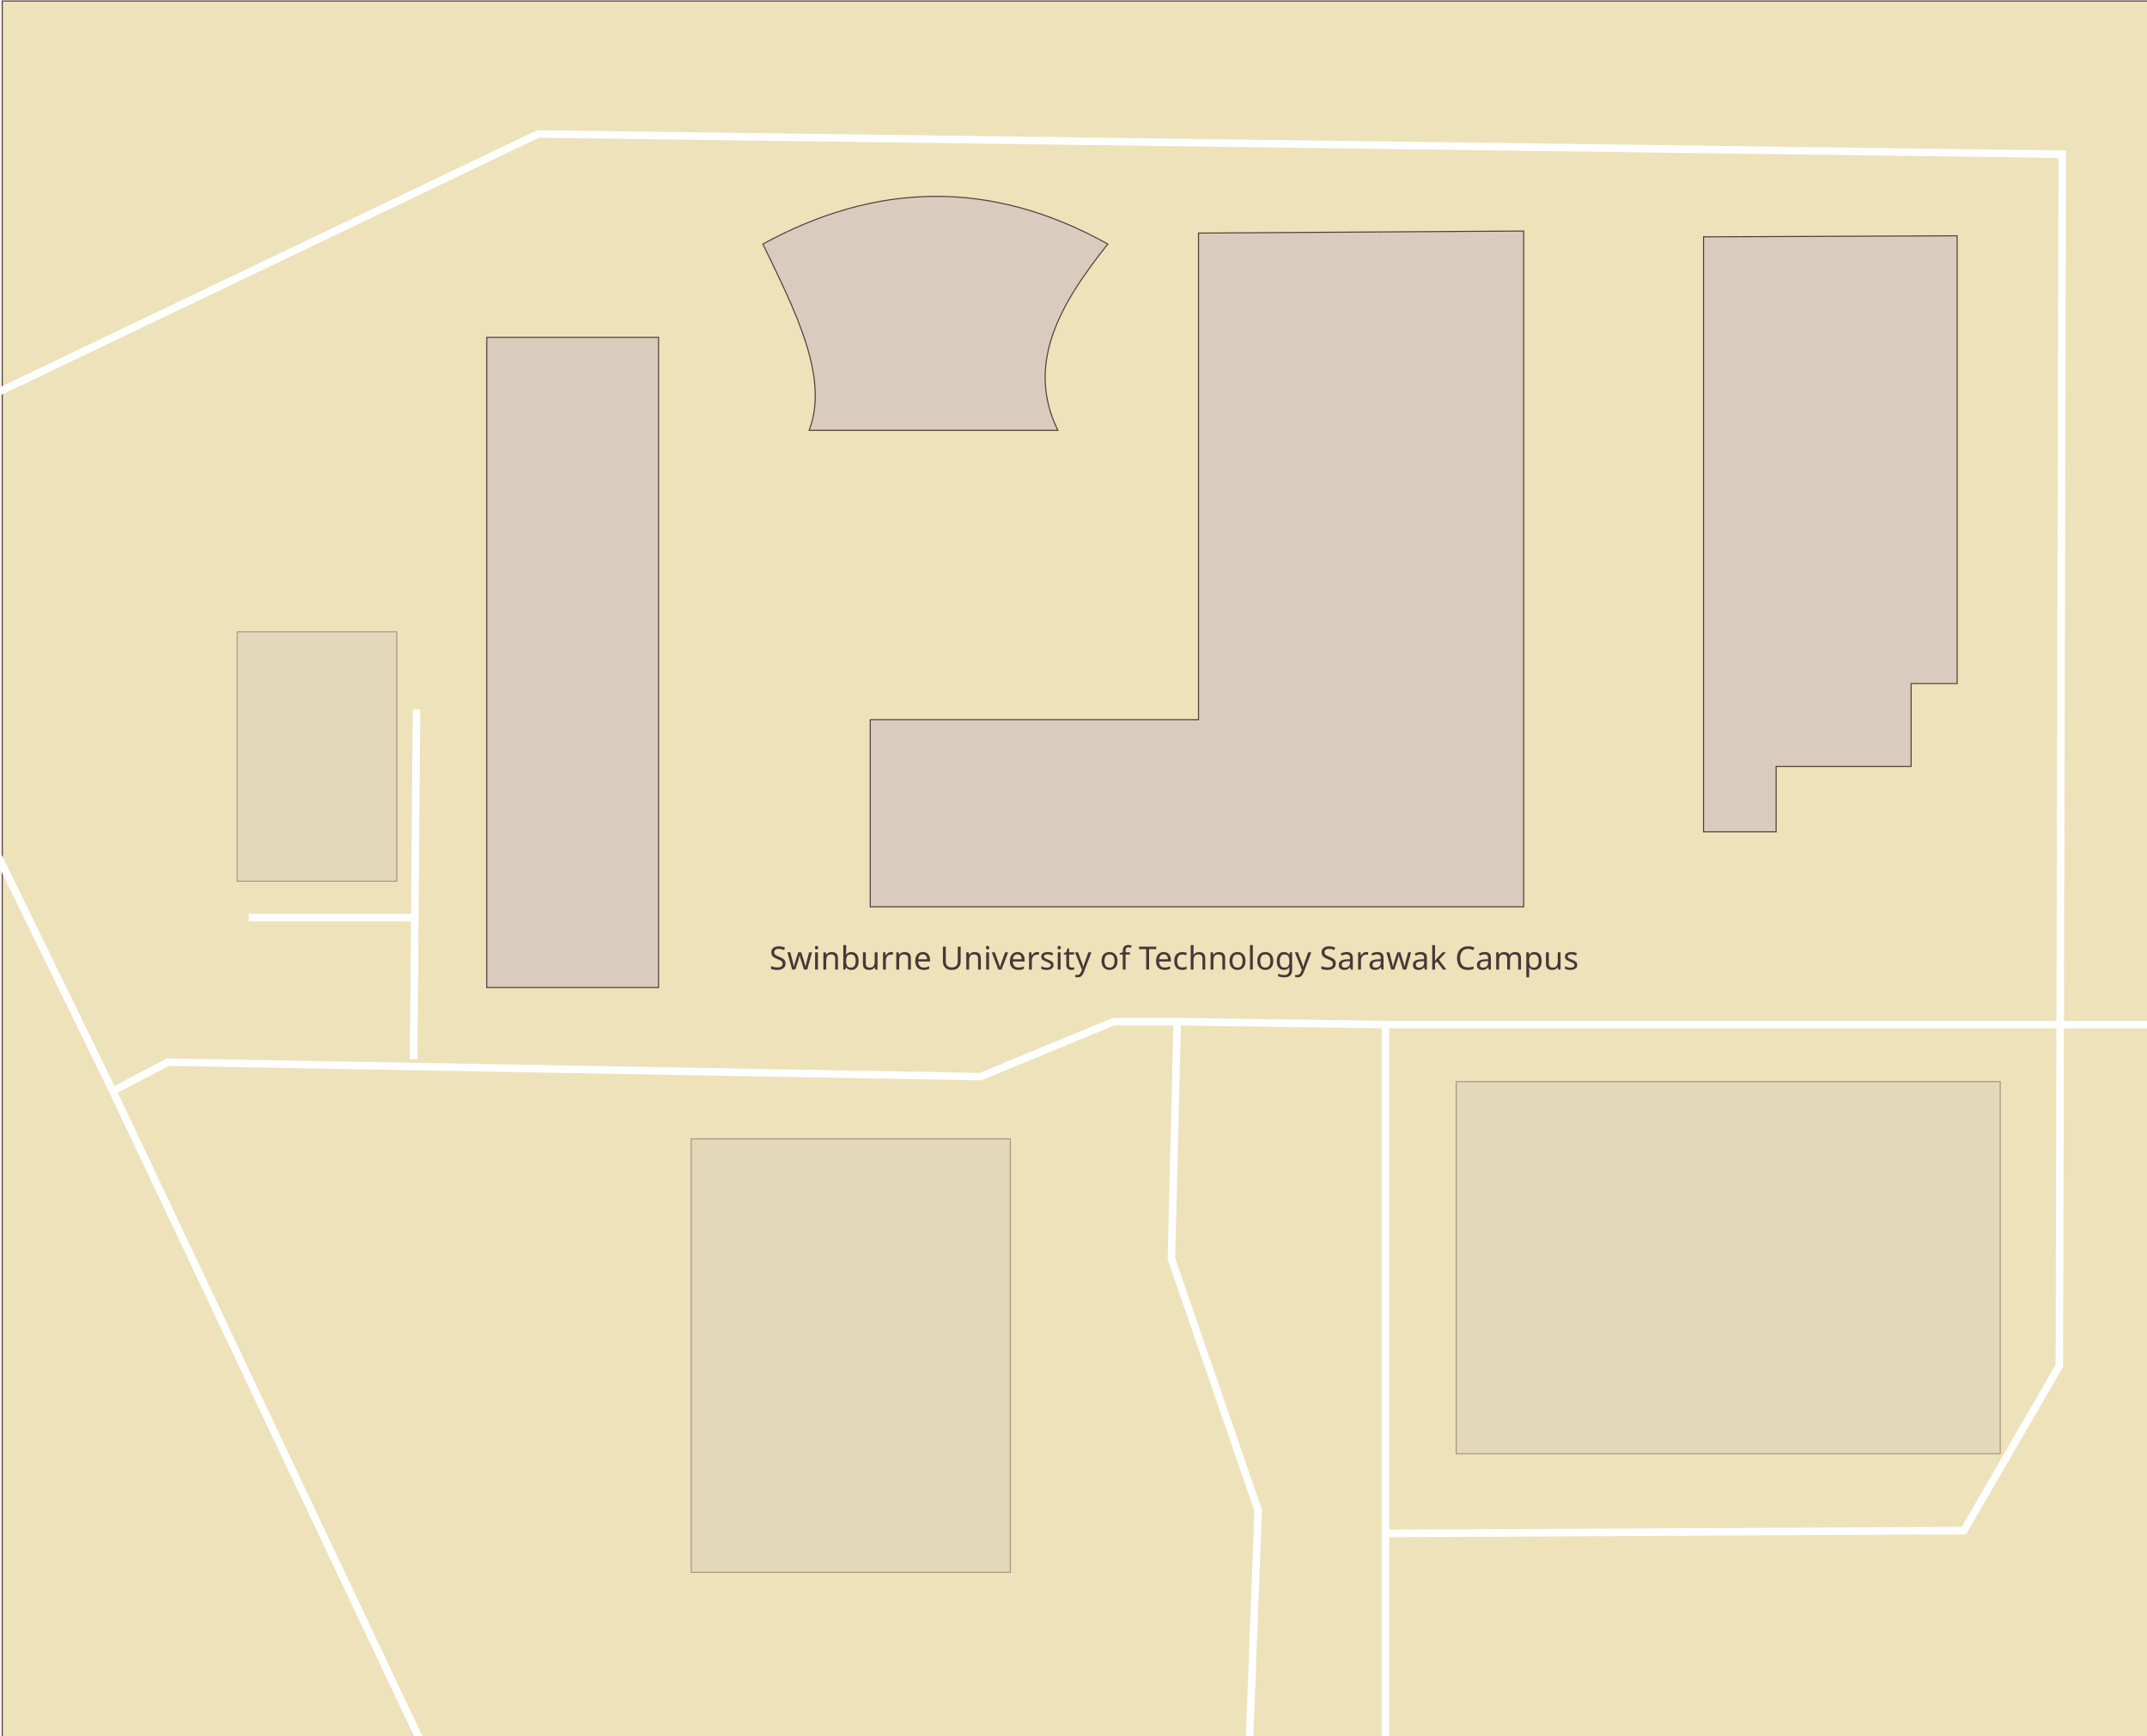
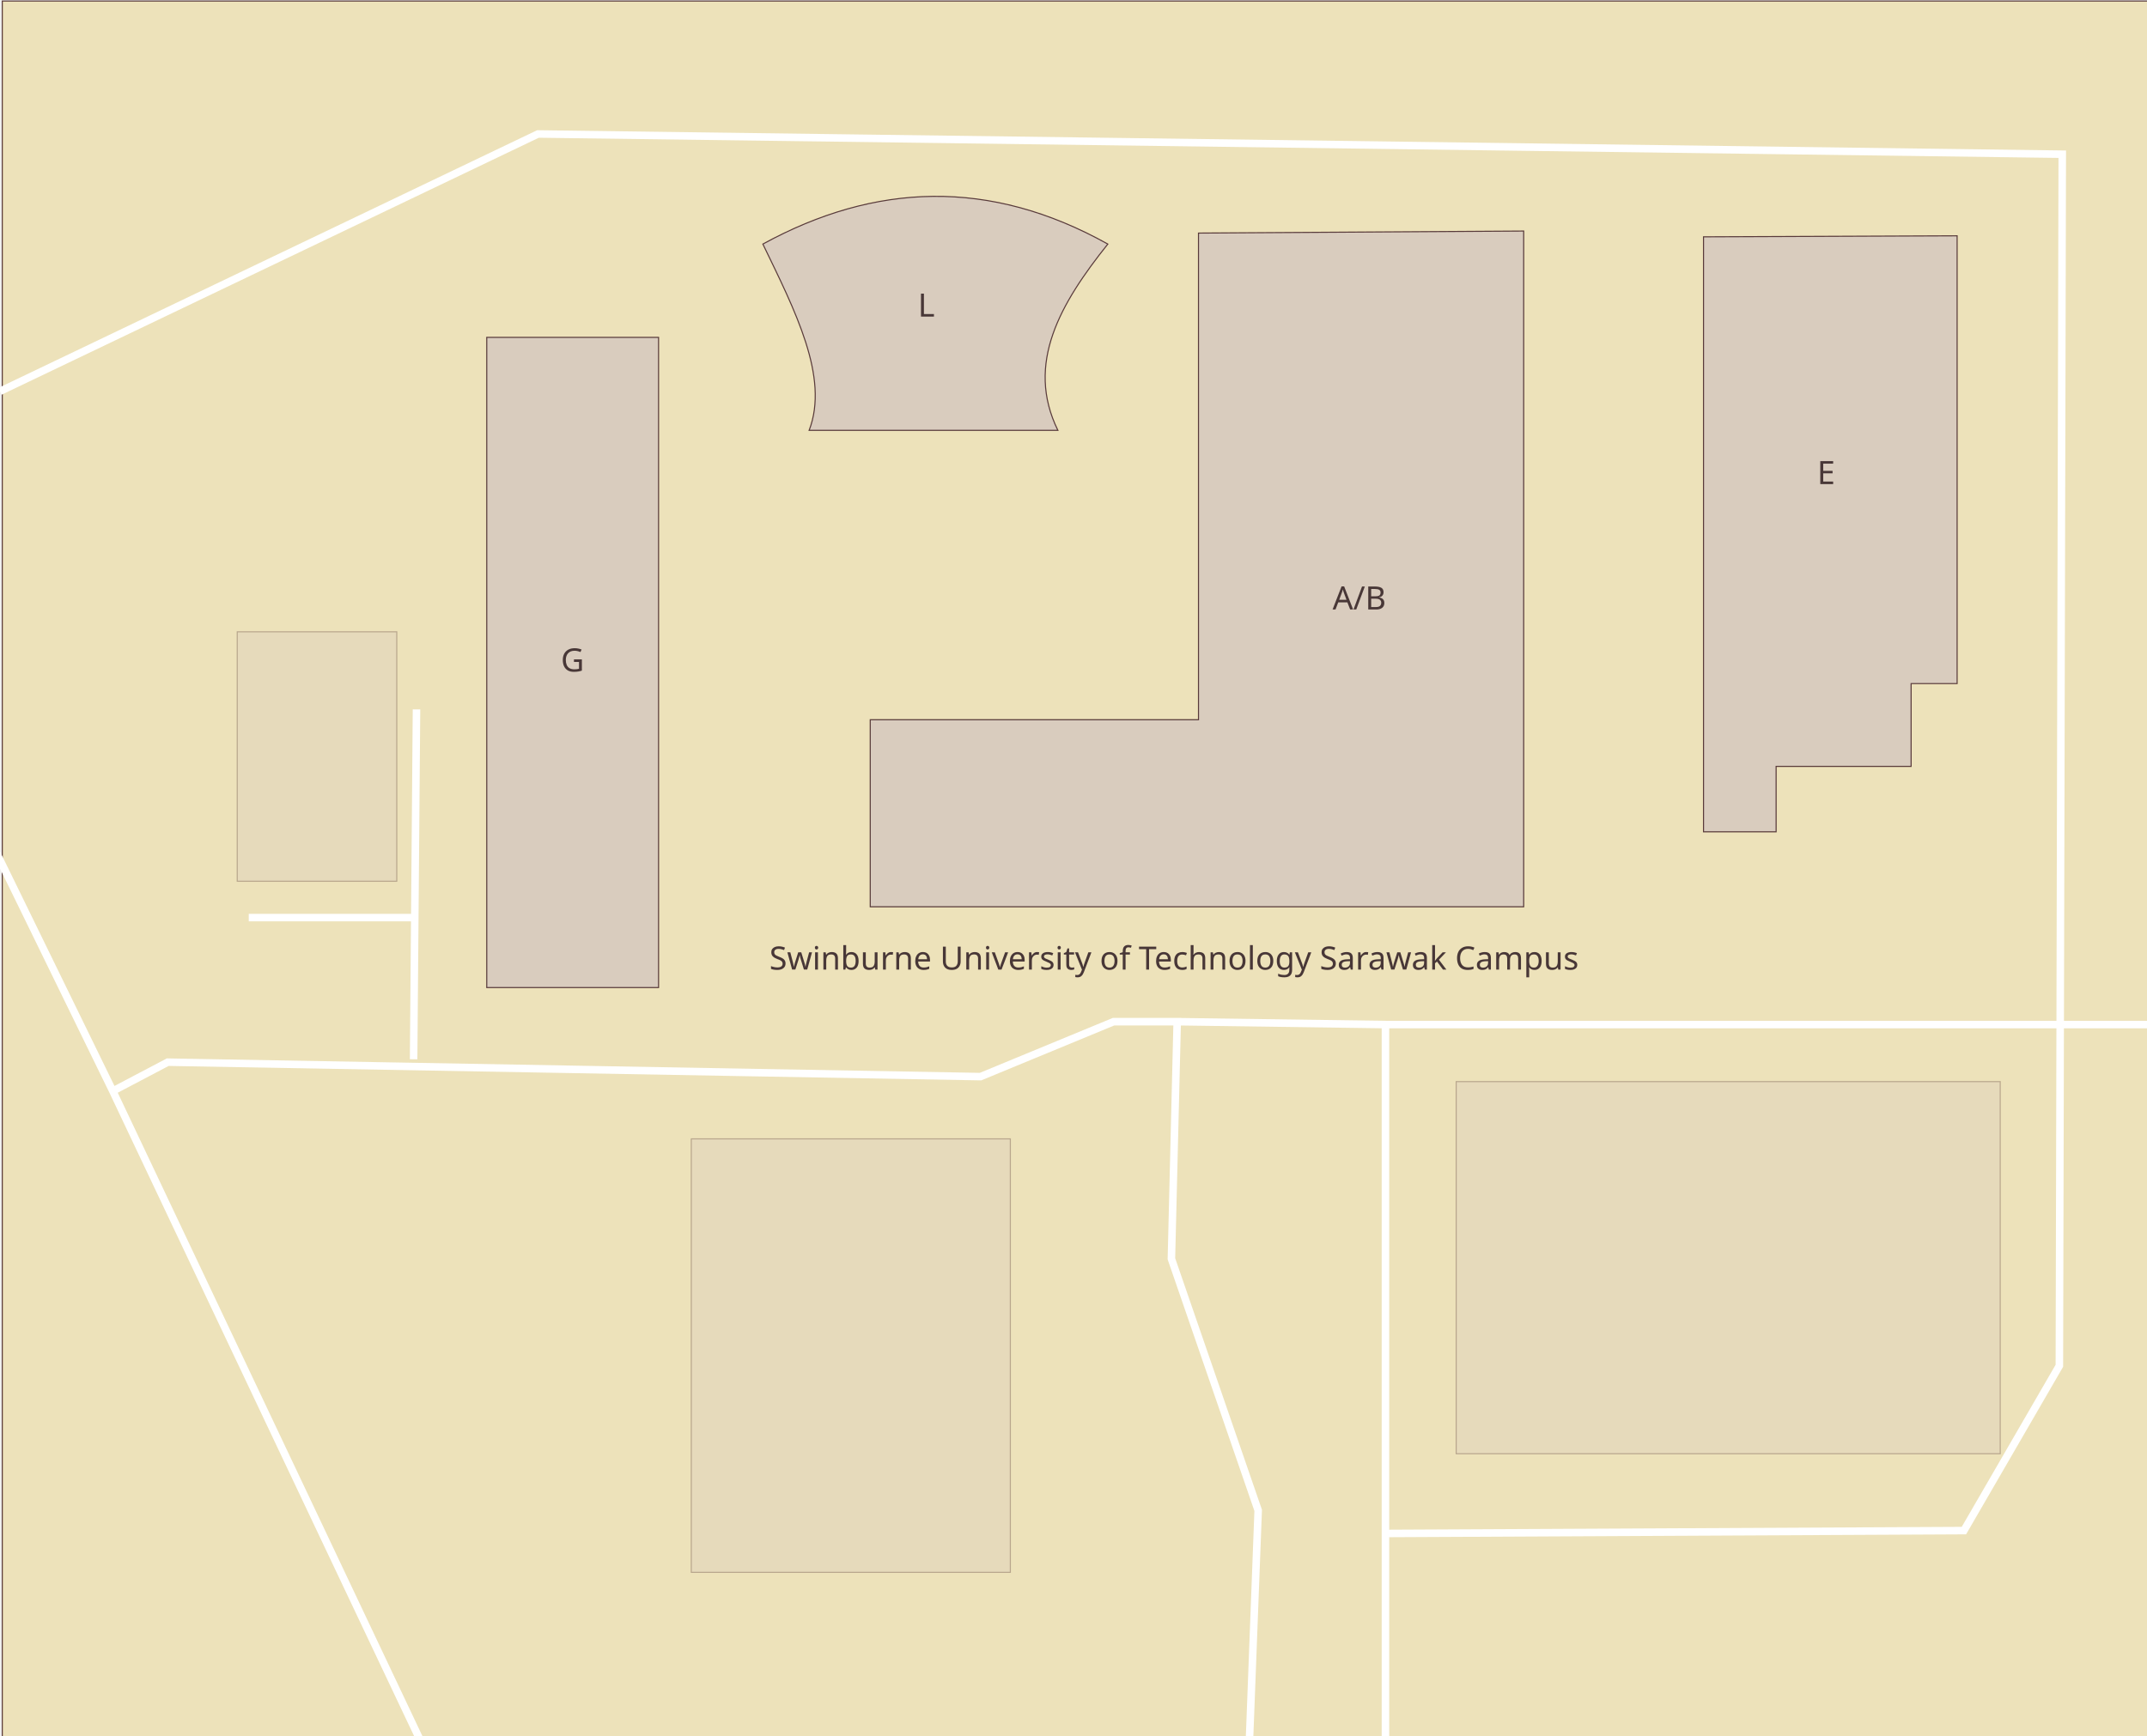
<svg xmlns="http://www.w3.org/2000/svg" version="1.1" id="svg3699" width="800" height="647" viewBox="0 0 800 647">
  <defs id="defs3703" />
  <g id="layer3">
    <rect style="fill:#ede2ba;fill-opacity:1;stroke:#583a3a;stroke-width:0.4;stroke-miterlimit:4;stroke-dasharray:none;stroke-opacity:1" id="rect4603" width="800" height="647" x="0.85" y="0.381" />
    <text xml:space="preserve" style="font-style:normal;font-variant:normal;font-weight:normal;font-stretch:normal;font-size:40px;line-height:1.25;font-family:'Segoe UI';-inkscape-font-specification:'Segoe UI';letter-spacing:0px;word-spacing:0px;fill:#483737;fill-opacity:1;stroke:none" x="286.675" y="361.391" id="text5790">
      <tspan x="286.675" y="361.391" style="font-size:12px;fill:#483737" id="tspan5802">Swinburne University of Technology Sarawak Campus</tspan>
      <tspan x="286.675" y="411.391" id="tspan5794" style="font-size:12px;fill:#483737" />
    </text>
-   </g>
-   <g id="layer2">
-     <rect style="fill:#d9ccbe;fill-opacity:1" id="rect3765" width="64.014" height="242.339" x="181.373" y="125.742" />
+     <path d="M 42.032,406.665 -2.155,316.136 M 516.235,381.877 H 801.834 M 154.116,342.001 H 92.685 M 155.194,264.404 154.116,394.81 M -797.523,89.812 -784.59,117.833 V 234.228 M 515.157,571.559 731.781,570.481 767.347,509.05 768.424,57.479 200.459,49.935 0,145.854 m 438.638,234.946 77.597,1.078 v 267.278 m -50.654,-1.078 3.233,-85.141 -32.332,-93.763 2.155,-88.374 H 414.928 L 365.352,401.277 62.509,395.888 42.032,406.665 157.349,650.233" style="fill:none;stroke:#ffffff;stroke-width:2.8;stroke-linecap:butt;stroke-linejoin:miter;stroke-miterlimit:4;stroke-dasharray:none;stroke-opacity:1" id="path4641" />
+     <rect style="opacity:0.355;fill:#d9ccbe;fill-opacity:1;stroke:#583a3a;stroke-width:0.4;stroke-miterlimit:4;stroke-dasharray:none;stroke-opacity:1" id="rect3775" width="202.711" height="138.697" x="542.596" y="403.137" />
+     <rect style="opacity:0.355;fill:#d9ccbe;fill-opacity:1;stroke:#583a3a;stroke-width:0.4;stroke-miterlimit:4;stroke-dasharray:none;stroke-opacity:1" id="rect3773" width="118.883" height="161.559" x="257.581" y="424.475" />
+     <rect style="opacity:0.355;fill:#d9ccbe;fill-opacity:1;stroke:#583a3a;stroke-width:0.4;stroke-miterlimit:4;stroke-dasharray:none;stroke-opacity:1" id="rect3771" width="59.442" height="92.973" x="88.4" y="235.481" />
+     <path style="fill:#d9ccbe;fill-opacity:1;stroke:#583a3a;stroke-width:0.4;stroke-linecap:butt;stroke-linejoin:miter;stroke-miterlimit:4;stroke-dasharray:none;stroke-opacity:1" d="m 301.496,160.403 h 92.685 c -12.207,-24.899 0.993,-47.379 18.606,-69.438 -43.961,-24.547 -86.729,-22.861 -128.535,0 11.918,24.688 24.857,49.632 17.244,69.438 z" id="path4600" />
+     <path style="fill:#d9ccbe;fill-opacity:1;stroke:#583a3a;stroke-width:0.4;stroke-linecap:butt;stroke-linejoin:miter;stroke-miterlimit:4;stroke-dasharray:none;stroke-opacity:1" d="m 634.753,88.27 v 221.763 h 27.054 v -24.386 h 50.297 v -30.864 h 17.147 V 87.889 Z" id="path4598" />
+     <path style="fill:#d9ccbe;fill-opacity:1;stroke:#583a3a;stroke-width:0.4;stroke-linecap:butt;stroke-linejoin:miter;stroke-miterlimit:4;stroke-dasharray:none;stroke-opacity:1" d="M 446.575,86.876 V 268.25 H 324.262 v 69.73 H 567.744 V 306.353 86.114 Z" id="path4596" />
    <rect style="fill:#d9ccbe;fill-opacity:1;stroke:#583a3a;stroke-width:0.4;stroke-miterlimit:4;stroke-dasharray:none;stroke-opacity:1" id="rect3769" width="64.014" height="242.339" x="181.373" y="125.742" ry="0" />
-     <rect style="opacity:0.453;fill:#d9ccbe;fill-opacity:1;stroke:#583a3a;stroke-width:0.4;stroke-miterlimit:4;stroke-dasharray:none;stroke-opacity:1" id="rect3771" width="59.442" height="92.973" x="88.4" y="235.481" />
-     <rect style="opacity:0.456;fill:#d9ccbe;fill-opacity:1;stroke:#583a3a;stroke-width:0.4;stroke-miterlimit:4;stroke-dasharray:none;stroke-opacity:1" id="rect3773" width="118.883" height="161.559" x="257.581" y="424.475" />
-     <rect style="opacity:0.456;fill:#d9ccbe;fill-opacity:1;stroke:#583a3a;stroke-width:0.4;stroke-miterlimit:4;stroke-dasharray:none;stroke-opacity:1" id="rect3775" width="202.711" height="138.697" x="542.596" y="403.137" />
-     <path style="fill:#d9ccbe;fill-opacity:1;stroke:#583a3a;stroke-width:0.4;stroke-linecap:butt;stroke-linejoin:miter;stroke-miterlimit:4;stroke-dasharray:none;stroke-opacity:1" d="M 446.575,86.876 V 268.25 H 324.262 v 69.73 H 567.744 V 306.353 86.114 Z" id="path4596" />
-     <path style="fill:#d9ccbe;fill-opacity:1;stroke:#583a3a;stroke-width:0.4;stroke-linecap:butt;stroke-linejoin:miter;stroke-miterlimit:4;stroke-dasharray:none;stroke-opacity:1" d="m 634.753,88.27 v 221.763 h 27.054 v -24.386 h 50.297 v -30.864 h 17.147 V 87.889 Z" id="path4598" />
-     <path style="fill:#d9ccbe;fill-opacity:1;stroke:#583a3a;stroke-width:0.4;stroke-linecap:butt;stroke-linejoin:miter;stroke-miterlimit:4;stroke-dasharray:none;stroke-opacity:1" d="m 301.496,160.403 h 92.685 c -12.207,-24.899 0.993,-47.379 18.606,-69.438 -43.961,-24.547 -86.729,-22.861 -128.535,0 11.918,24.688 24.857,49.632 17.244,69.438 z" id="path4600" />
-     <path d="M 42.032,406.665 -2.155,316.136 M 516.235,381.877 H 801.834 M 154.116,342.001 H 92.685 M 155.194,264.404 154.116,394.81 M -797.523,89.812 -784.59,117.833 V 234.228 M 515.157,571.559 731.781,570.481 767.347,509.05 768.424,57.479 200.459,49.935 0,145.854 m 438.638,234.946 77.597,1.078 v 267.278 m -50.654,-1.078 3.233,-85.141 -32.332,-93.763 2.155,-88.374 H 414.928 L 365.352,401.277 62.509,395.888 42.032,406.665 157.349,650.233" style="fill:none;stroke:#ffffff;stroke-width:2.8;stroke-linecap:butt;stroke-linejoin:miter;stroke-miterlimit:4;stroke-dasharray:none;stroke-opacity:1" id="path4641" />
-     <flowRoot xml:space="preserve" id="flowRoot4619" style="font-style:normal;font-variant:normal;font-weight:normal;font-stretch:normal;font-size:21.333px;line-height:1.25;font-family:'Segoe UI';-inkscape-font-specification:'Segoe UI';letter-spacing:0px;word-spacing:0px;fill:#6c5d53;fill-opacity:1;stroke:none" transform="translate(22.63241,29.09882)">
-       <flowRegion id="flowRegion4621" style="font-style:normal;font-variant:normal;font-weight:normal;font-stretch:normal;font-size:21.333px;font-family:'Segoe UI';-inkscape-font-specification:'Segoe UI';fill:#6c5d53">
-         <rect id="rect4623" width="53.887" height="49.576" x="183.215" y="196.507" style="font-style:normal;font-variant:normal;font-weight:normal;font-stretch:normal;font-size:21.333px;font-family:'Segoe UI';-inkscape-font-specification:'Segoe UI';fill:#6c5d53" />
-       </flowRegion>
-       <flowPara id="flowPara4625">G</flowPara>
-     </flowRoot>
-     <flowRoot xml:space="preserve" id="flowRoot4619-4" style="font-style:normal;font-variant:normal;font-weight:normal;font-stretch:normal;font-size:21.333px;line-height:1.25;font-family:'Segoe UI';-inkscape-font-specification:'Segoe UI';letter-spacing:0px;word-spacing:0px;fill:#6c5d53;fill-opacity:1;stroke:none" transform="translate(301.1798,-12.82571)">
-       <flowRegion id="flowRegion4621-9" style="font-style:normal;font-variant:normal;font-weight:normal;font-stretch:normal;font-size:21.333px;font-family:'Segoe UI';-inkscape-font-specification:'Segoe UI';fill:#6c5d53">
-         <rect id="rect4623-2" width="53.887" height="49.576" x="183.215" y="196.507" style="font-style:normal;font-variant:normal;font-weight:normal;font-stretch:normal;font-size:21.333px;font-family:'Segoe UI';-inkscape-font-specification:'Segoe UI';fill:#6c5d53" />
-       </flowRegion>
-       <flowPara id="flowPara4625-2">A/B</flowPara>
-     </flowRoot>
-     <flowRoot xml:space="preserve" id="flowRoot4619-9" style="font-style:normal;font-variant:normal;font-weight:normal;font-stretch:normal;font-size:21.333px;line-height:1.25;font-family:'Segoe UI';-inkscape-font-specification:'Segoe UI';letter-spacing:0px;word-spacing:0px;fill:#6c5d53;fill-opacity:1;stroke:none" transform="translate(486.55,-33.30265)">
-       <flowRegion id="flowRegion4621-2" style="font-style:normal;font-variant:normal;font-weight:normal;font-stretch:normal;font-size:21.333px;font-family:'Segoe UI';-inkscape-font-specification:'Segoe UI';fill:#6c5d53">
-         <rect id="rect4623-4" width="53.887" height="49.576" x="183.215" y="196.507" style="font-style:normal;font-variant:normal;font-weight:normal;font-stretch:normal;font-size:21.333px;font-family:'Segoe UI';-inkscape-font-specification:'Segoe UI';fill:#6c5d53" />
-       </flowRegion>
-       <flowPara id="flowPara4625-26">E</flowPara>
-     </flowRoot>
-     <flowRoot xml:space="preserve" id="flowRoot4619-2" style="font-style:normal;font-variant:normal;font-weight:normal;font-stretch:normal;font-size:21.333px;line-height:1.25;font-family:'Segoe UI';-inkscape-font-specification:'Segoe UI';letter-spacing:0px;word-spacing:0px;fill:#6c5d53;fill-opacity:1;stroke:none" transform="translate(164.3076,-90.42256)">
-       <flowRegion id="flowRegion4621-7" style="font-style:normal;font-variant:normal;font-weight:normal;font-stretch:normal;font-size:21.333px;font-family:'Segoe UI';-inkscape-font-specification:'Segoe UI';fill:#6c5d53">
-         <rect id="rect4623-1" width="53.887" height="49.576" x="183.215" y="196.507" style="font-style:normal;font-variant:normal;font-weight:normal;font-stretch:normal;font-size:21.333px;font-family:'Segoe UI';-inkscape-font-specification:'Segoe UI';fill:#6c5d53" />
-       </flowRegion>
-       <flowPara id="flowPara4625-3">E</flowPara>
-     </flowRoot>
+     <text id="text912" y="250.28" x="208.974" style="font-style:normal;font-variant:normal;font-weight:normal;font-stretch:normal;font-size:40px;line-height:1.25;font-family:'Segoe UI';-inkscape-font-specification:'Segoe UI';letter-spacing:0px;word-spacing:0px;fill:#483737;fill-opacity:1;stroke:none" xml:space="preserve">
+       <tspan style="font-size:12px;fill:#483737" id="tspan910" y="250.28" x="208.974">G</tspan>
+     </text>
+     <text id="text918" y="227.168" x="496.537" style="font-style:normal;font-variant:normal;font-weight:normal;font-stretch:normal;font-size:40px;line-height:1.25;font-family:'Segoe UI';-inkscape-font-specification:'Segoe UI';letter-spacing:0px;word-spacing:0px;fill:#483737;fill-opacity:1;stroke:none" xml:space="preserve">
+       <tspan style="font-size:12px;fill:#483737" id="tspan916" y="227.168" x="496.537">A/B</tspan>
+     </text>
+     <text id="text932" y="180.432" x="677.104" style="font-style:normal;font-variant:normal;font-weight:normal;font-stretch:normal;font-size:40px;line-height:1.25;font-family:'Segoe UI';-inkscape-font-specification:'Segoe UI';letter-spacing:0px;word-spacing:0px;fill:#483737;fill-opacity:1;stroke:none" xml:space="preserve">
+       <tspan style="font-size:12px;fill:#483737" id="tspan930" y="180.432" x="677.104">E</tspan>
+     </text>
+     <text id="text938" y="118" x="342.015" style="font-style:normal;font-variant:normal;font-weight:normal;font-stretch:normal;font-size:40px;line-height:1.25;font-family:'Segoe UI';-inkscape-font-specification:'Segoe UI';letter-spacing:0px;word-spacing:0px;fill:#483737;fill-opacity:1;stroke:none" xml:space="preserve">
+       <tspan style="font-size:12px;fill:#483737" id="tspan936" y="118" x="342.015">L</tspan>
+     </text>
  </g>
</svg>
